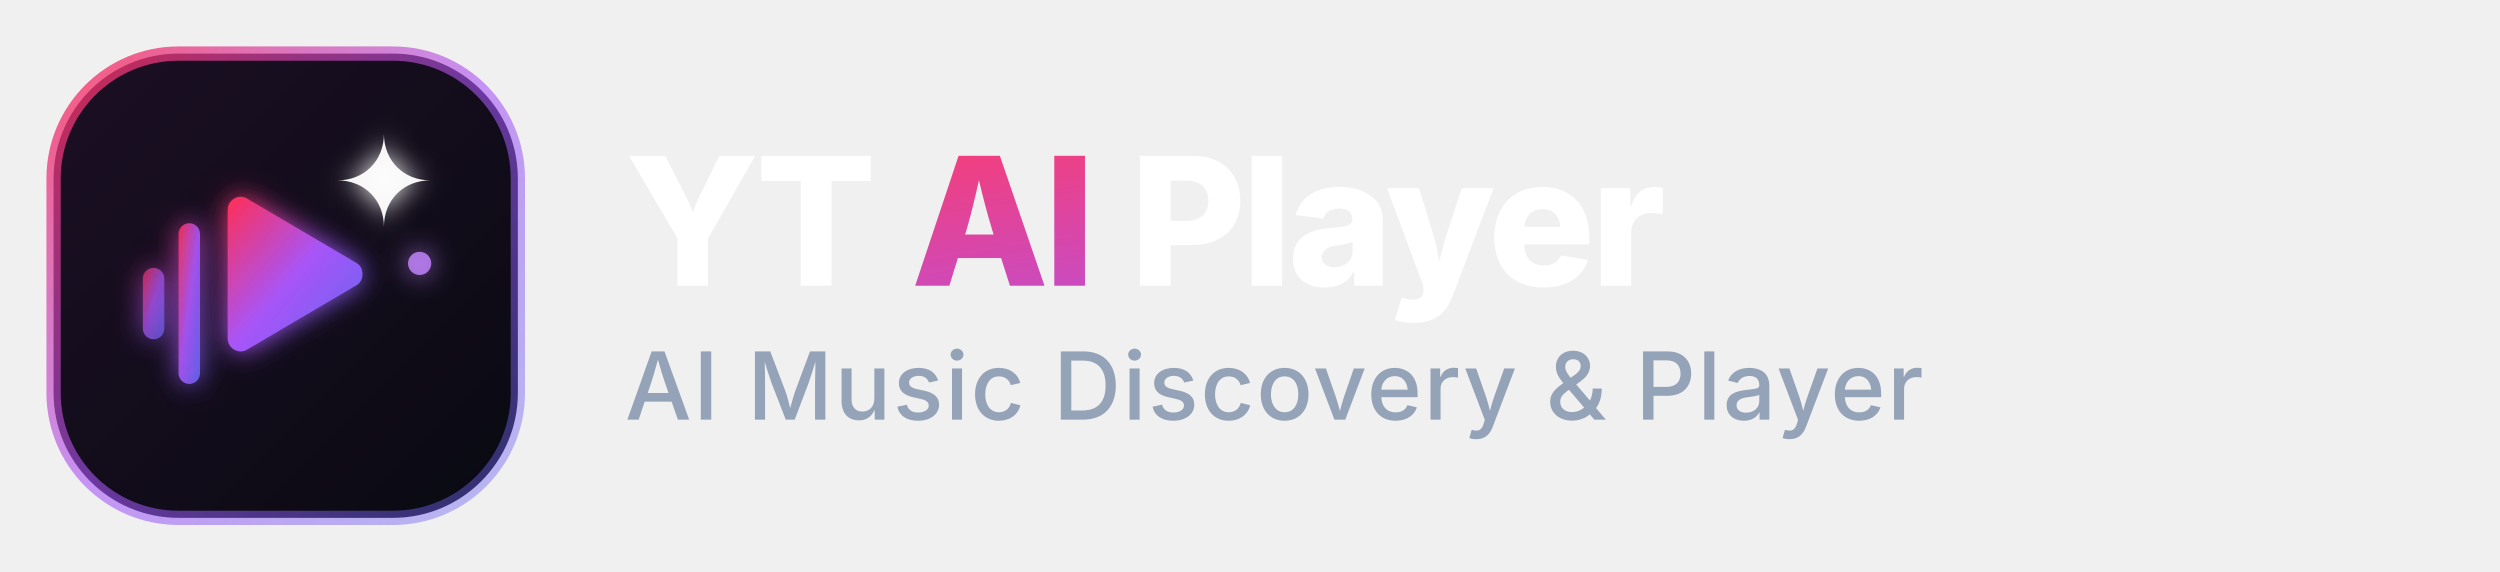
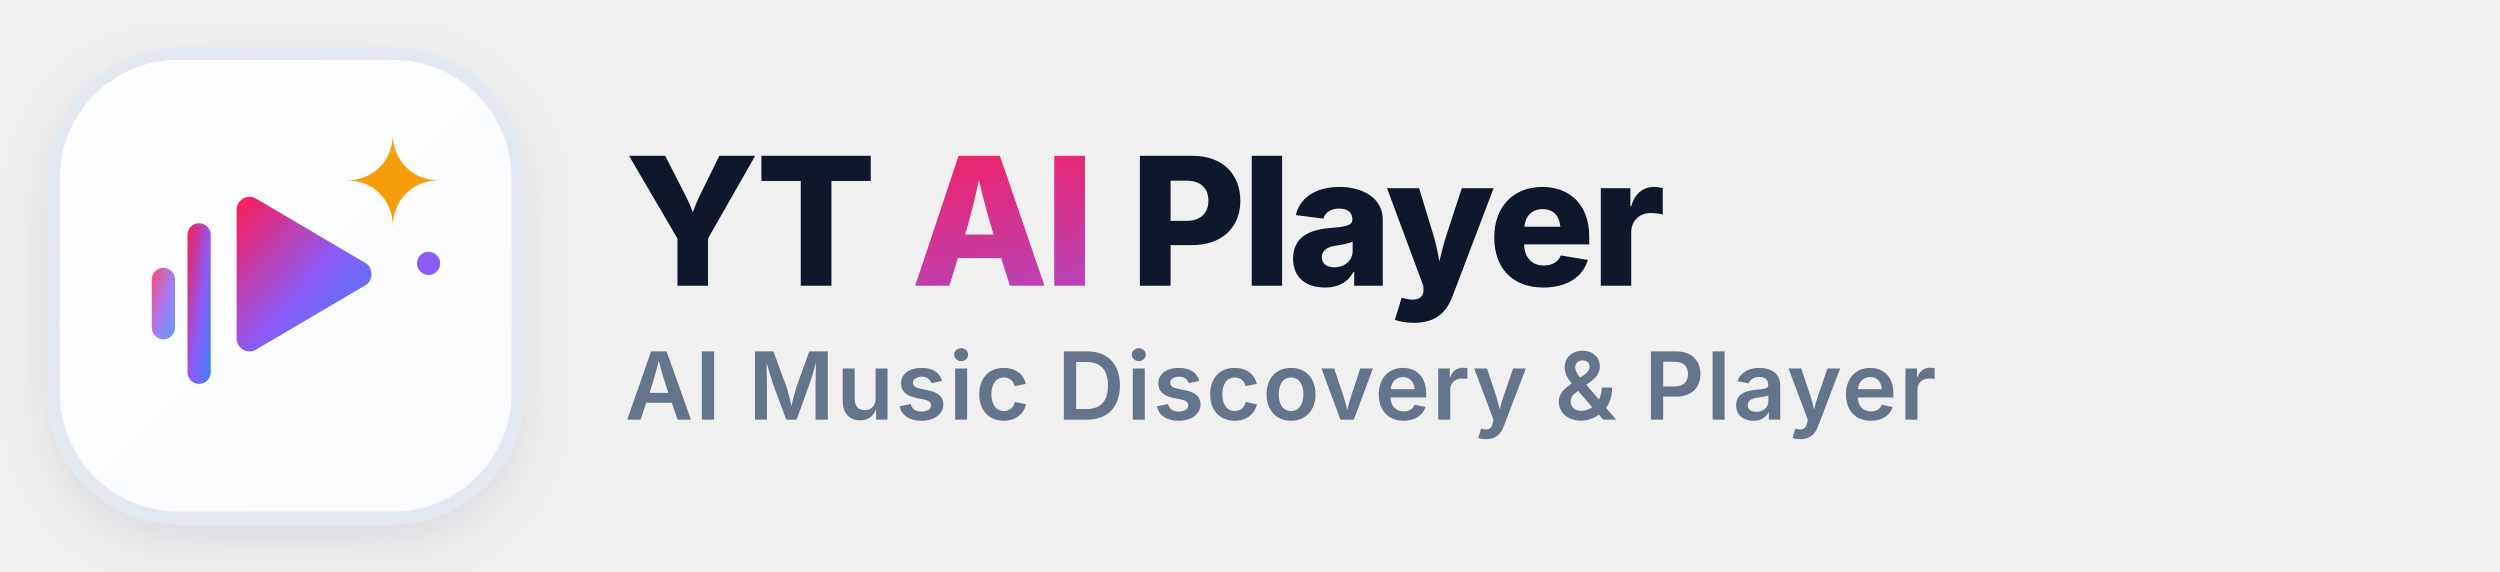
<svg xmlns="http://www.w3.org/2000/svg" viewBox="0 0 280 64" width="280" height="64">
  <defs>
-     <linearGradient id="logoBg" x1="0%" y1="0%" x2="100%" y2="100%">
-       <stop offset="0%" stop-color="#1C0F24" />
-       <stop offset="100%" stop-color="#090A12" />
-     </linearGradient>
-     <linearGradient id="logoBorder" x1="0%" y1="0%" x2="100%" y2="100%">
-       <stop offset="0%" stop-color="#FF2E55" stop-opacity="0.8" />
-       <stop offset="50%" stop-color="#A855F7" stop-opacity="0.6" />
-       <stop offset="100%" stop-color="#6366F1" stop-opacity="0.4" />
+     <linearGradient id="lightBg" x1="0%" y1="0%" x2="100%" y2="100%">
+       <stop offset="0%" stop-color="#FFFFFF" />
+       <stop offset="100%" stop-color="#F8FAFC" />
    </linearGradient>
    <linearGradient id="logoAccent" x1="0%" y1="0%" x2="100%" y2="100%">
-       <stop offset="0%" stop-color="#FF2E55" />
-       <stop offset="50%" stop-color="#A855F7" />
-       <stop offset="100%" stop-color="#6366F1" />
+       <stop offset="0%" stop-color="#FF1A53" />
+       <stop offset="55%" stop-color="#8B5CF6" />
+       <stop offset="100%" stop-color="#3B82F6" />
    </linearGradient>
    <linearGradient id="textAiGrad" x1="0%" y1="0%" x2="100%" y2="100%">
-       <stop offset="0%" stop-color="#FF3B69" />
-       <stop offset="100%" stop-color="#A855F7" />
+       <stop offset="0%" stop-color="#FF1A53" />
+       <stop offset="100%" stop-color="#8B5CF6" />
    </linearGradient>
-     <filter id="logoGlow" x="-20%" y="-20%" width="140%" height="140%">
-       <feGaussianBlur stdDeviation="1.5" result="blur" />
-       <feComposite in="SourceGraphic" in2="blur" operator="over" />
+     <filter id="softShadow" x="-15%" y="-15%" width="130%" height="130%">
+       <feDropShadow dx="0" dy="2" stdDeviation="3" flood-color="#0F172A" flood-opacity="0.1" />
    </filter>
  </defs>
  <g transform="translate(6, 6)">
-     <rect x="0" y="0" width="52" height="52" rx="14" fill="url(#logoBg)" stroke="url(#logoBorder)" stroke-width="1.6" />
-     <g filter="url(#logoGlow)">
-       <rect x="10" y="24" width="2.4" height="8" rx="1.2" fill="url(#logoAccent)" opacity="0.7" />
-       <rect x="14" y="19" width="2.4" height="18" rx="1.2" fill="url(#logoAccent)" opacity="0.9" />
-       <path d="M19.5 17.5C19.5 16.4 20.7 15.7 21.6 16.2L34 23.5C34.8 24.0 34.8 25.4 34 25.9L21.6 33.2C20.7 33.7 19.5 33.0 19.5 31.9V17.5Z" fill="url(#logoAccent)" />
-       <path d="M37 9C37 12 34.8 14.2 31.8 14.2C34.8 14.2 37 16.4 37 19.4C37 16.4 39.2 14.2 42.2 14.2C39.2 14.2 37 12 37 9Z" fill="#FFFFFF" opacity="0.95" />
-       <circle cx="41" cy="23.5" r="1.3" fill="#C084FC" opacity="0.85" />
-     </g>
+     <rect x="0" y="0" width="52" height="52" rx="14" fill="url(#lightBg)" stroke="#E2E8F0" stroke-width="1.4" filter="url(#softShadow)" />
+     <rect x="11" y="24" width="2.6" height="8" rx="1.3" fill="url(#logoAccent)" opacity="0.8" />
+     <rect x="15" y="19" width="2.6" height="18" rx="1.3" fill="url(#logoAccent)" />
+     <path d="M20.5 17.5C20.5 16.4 21.7 15.7 22.6 16.2L35 23.5C35.8 24.0 35.8 25.4 35 25.9L22.6 33.2C21.7 33.7 20.5 33.0 20.5 31.9V17.5Z" fill="url(#logoAccent)" />
+     <path d="M38 9C38 12 35.8 14.2 32.8 14.2C35.8 14.2 38 16.4 38 19.4C38 16.4 40.2 14.2 43.2 14.2C40.2 14.2 38 12 38 9Z" fill="#F59E0B" />
+     <circle cx="42" cy="23.5" r="1.3" fill="#8B5CF6" />
  </g>
  <g transform="translate(70, 0)">
-     <text x="0" y="32" font-family="-apple-system, BlinkMacSystemFont, 'Plus Jakarta Sans', sans-serif" font-size="20" font-weight="800" fill="#FFFFFF" letter-spacing="-0.5">
+     <text x="0" y="32" font-family="-apple-system, BlinkMacSystemFont, 'Plus Jakarta Sans', sans-serif" font-size="20" font-weight="800" fill="#0F172A" letter-spacing="-0.5">
      YT <tspan fill="url(#textAiGrad)">AI</tspan> Player
    </text>
-     <text x="0" y="47" font-family="-apple-system, BlinkMacSystemFont, 'Plus Jakarta Sans', sans-serif" font-size="10.5" font-weight="500" fill="#94A3B8" letter-spacing="0.2">
+     <text x="0" y="47" font-family="-apple-system, BlinkMacSystemFont, 'Plus Jakarta Sans', sans-serif" font-size="10.5" font-weight="600" fill="#64748B" letter-spacing="0.2">
      AI Music Discovery &amp; Player
    </text>
  </g>
</svg>
